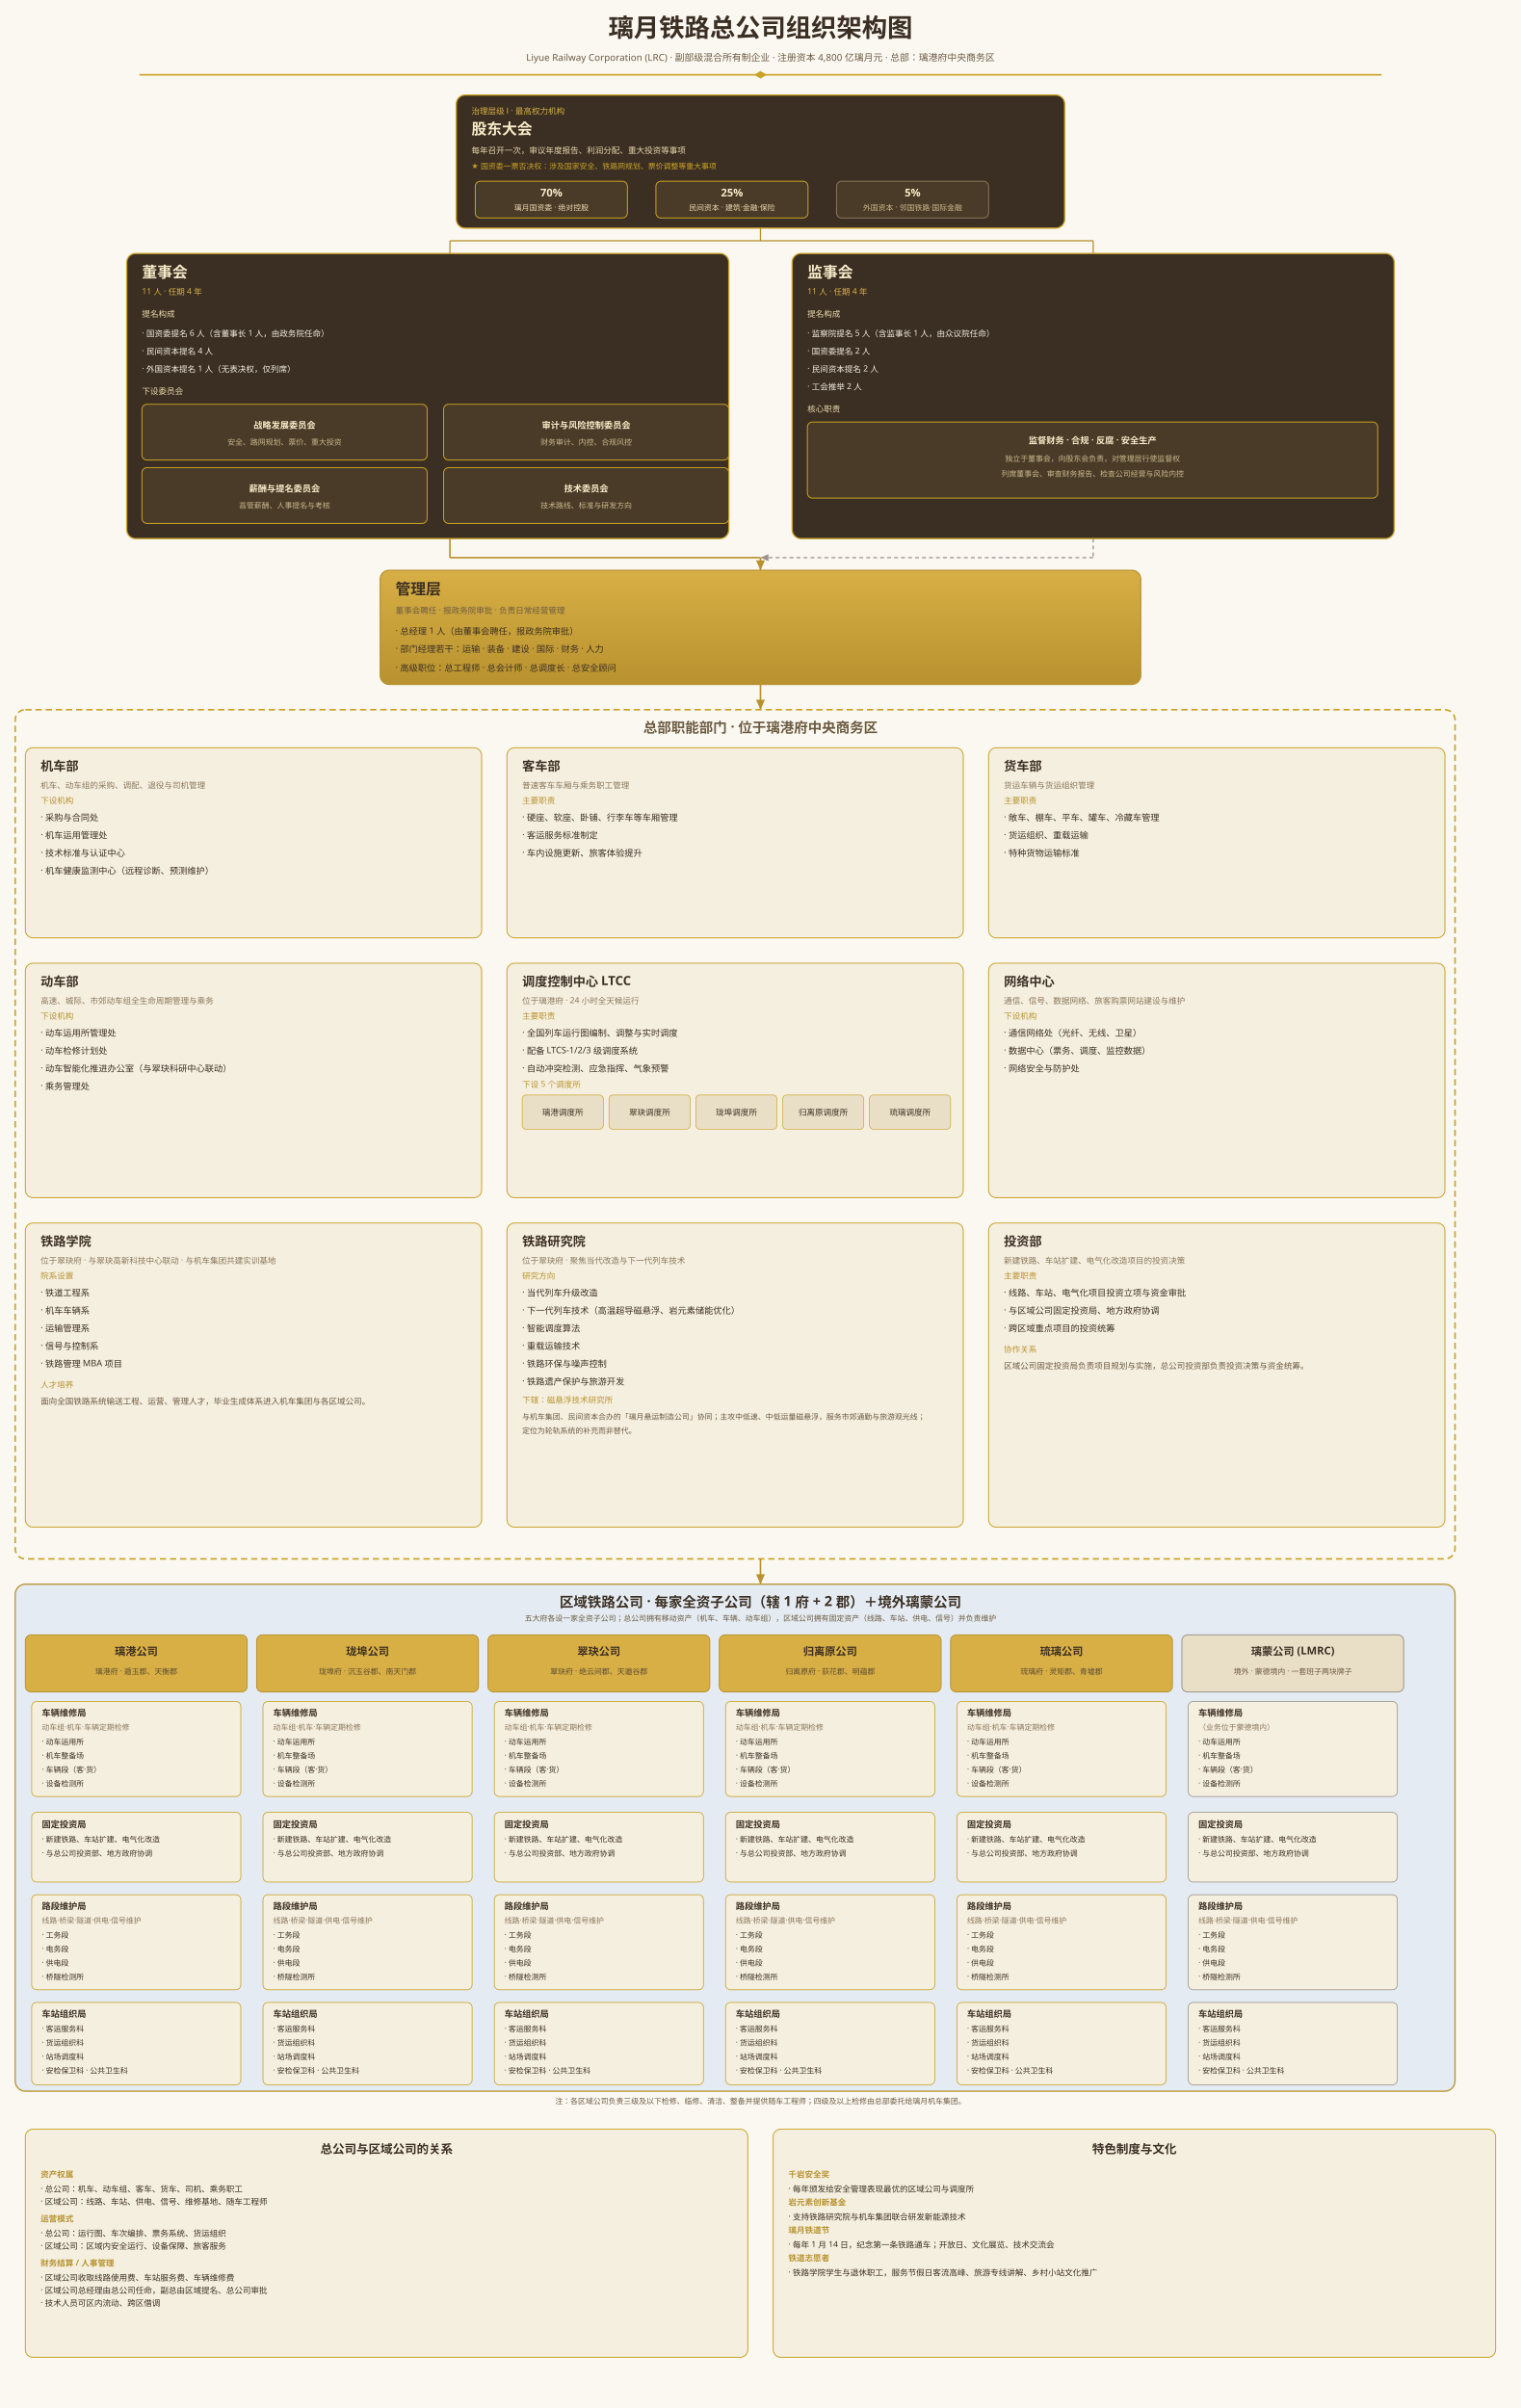
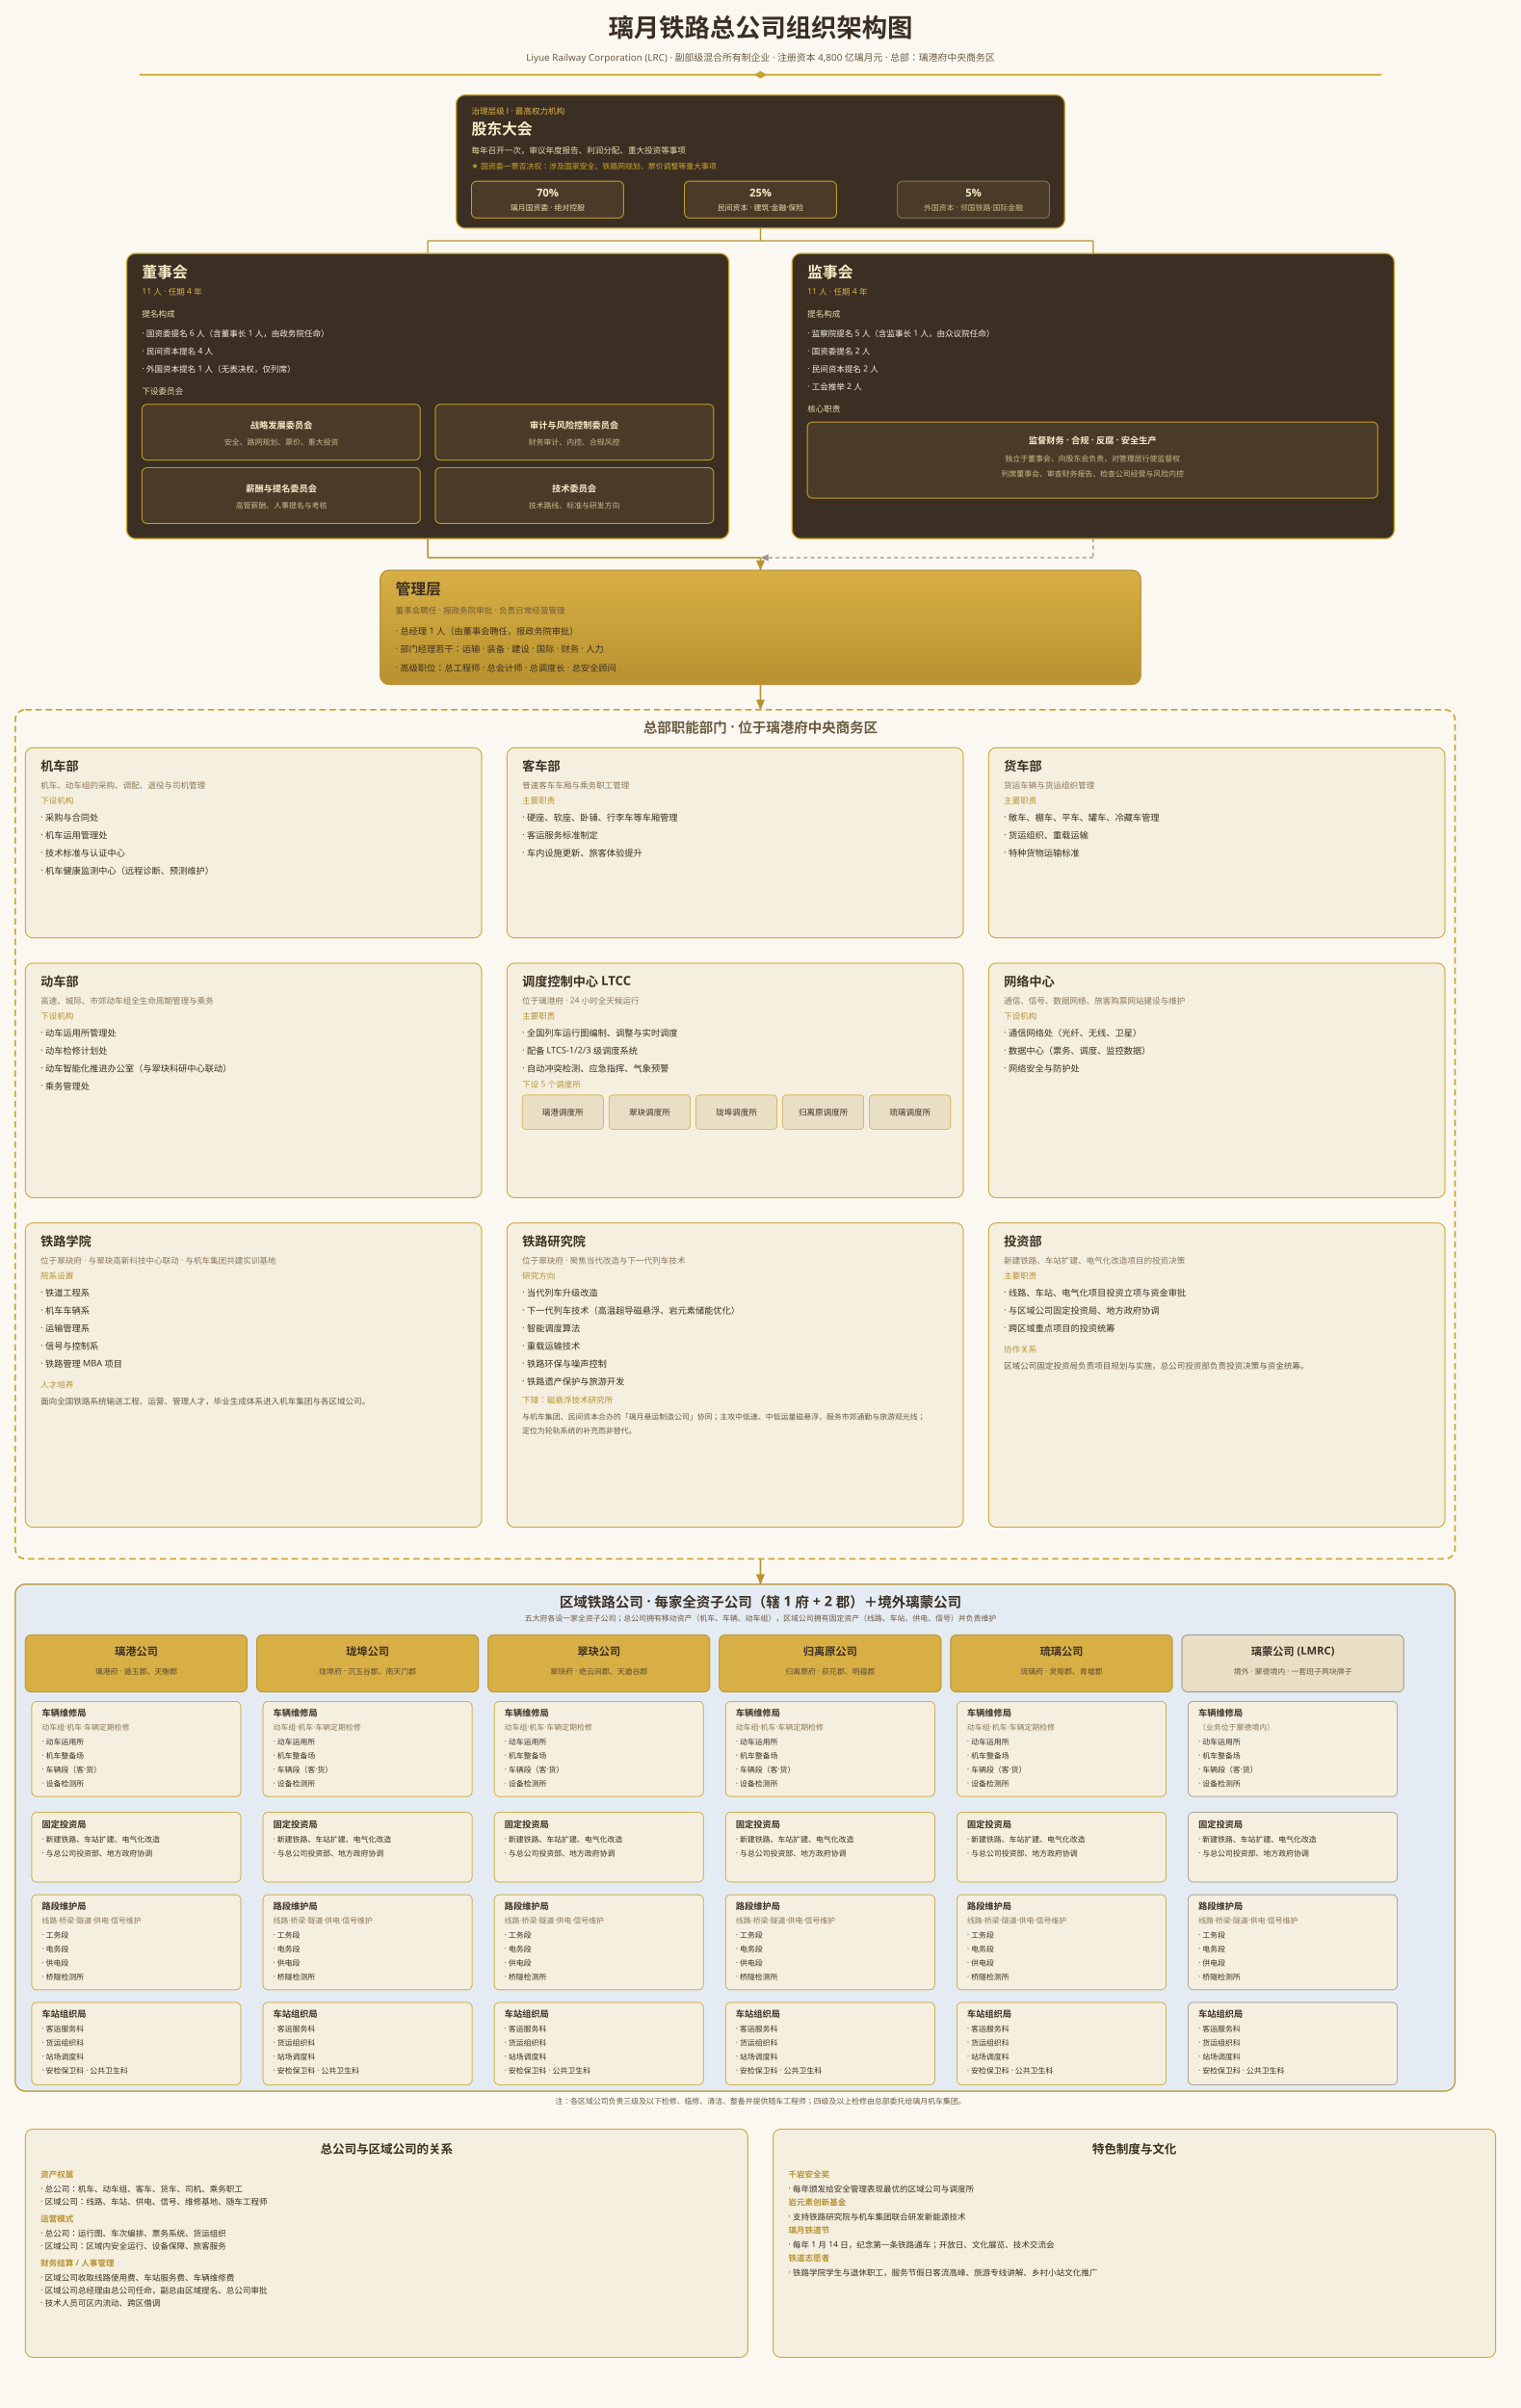
<svg xmlns="http://www.w3.org/2000/svg" viewBox="0 0 2400 3800" font-family="'Microsoft YaHei','PingFang SC','Noto Sans SC',sans-serif">
  <defs>
    <linearGradient id="goldTop" x1="0" y1="0" x2="0" y2="1">
      <stop offset="0" stop-color="#D8AF45" />
      <stop offset="1" stop-color="#B8922F" />
    </linearGradient>
    <marker id="arrow" viewBox="0 0 10 10" refX="9" refY="5" markerWidth="7" markerHeight="7" orient="auto-start-reverse">
      <path d="M 0 1 L 9 5 L 0 9 Z" fill="#B8922F" />
    </marker>
    <marker id="arrowDash" viewBox="0 0 10 10" refX="9" refY="5" markerWidth="7" markerHeight="7" orient="auto-start-reverse">
      <path d="M 0 1 L 9 5 L 0 9 Z" fill="#9C948A" />
    </marker>
  </defs>
  <rect width="2400" height="3800" fill="#FBF8F2" />
  <text x="1200" y="58" text-anchor="middle" font-size="40" font-weight="700" fill="#3B2F23">璃月铁路总公司组织架构图</text>
  <text x="1200" y="96" text-anchor="middle" font-size="15" fill="#6B5A40">Liyue Railway Corporation (LRC) · 副部级混合所有制企业 · 注册资本 4,800 亿璃月元 · 总部：璃港府中央商务区</text>
  <line x1="220" y1="118" x2="2180" y2="118" stroke="#C9A227" stroke-width="2.5" />
  <polygon points="1200,112 1210,118 1200,124 1190,118" fill="#C9A227" />
  <g>
    <rect x="720" y="150" width="960" height="210" rx="14" fill="#3B2F23" stroke="#C9A227" stroke-width="2" />
    <text x="744" y="180" font-size="13" fill="#D8AF45">治理层级 Ⅰ · 最高权力机构</text>
    <text x="744" y="212" font-size="24" font-weight="700" fill="#F7EBC8">股东大会</text>
    <text x="744" y="242" font-size="13" fill="#E8D8AC">每年召开一次，审议年度报告、利润分配、重大投资等事项</text>
    <text x="744" y="266" font-size="12" fill="#C9A227">★ 国资委一票否决权：涉及国家安全、铁路网规划、票价调整等重大事项</text>
    <g>
-       <rect x="750" y="286" width="240" height="58" rx="8" fill="#4A3A28" stroke="#C9A227" stroke-width="1.5" />
-       <text x="870" y="310" text-anchor="middle" font-size="17" font-weight="700" fill="#F7EBC8">70%</text>
-       <text x="870" y="332" text-anchor="middle" font-size="12" fill="#E8D8AC">璃月国资委 · 绝对控股</text>
-       <rect x="1035" y="286" width="240" height="58" rx="8" fill="#4A3A28" stroke="#C9A227" stroke-width="1.5" />
-       <text x="1155" y="310" text-anchor="middle" font-size="17" font-weight="700" fill="#F7EBC8">25%</text>
-       <text x="1155" y="332" text-anchor="middle" font-size="12" fill="#E8D8AC">民间资本 · 建筑·金融·保险</text>
-       <rect x="1320" y="286" width="240" height="58" rx="8" fill="#4A3A28" stroke="#8A7658" stroke-width="1.5" />
-       <text x="1440" y="310" text-anchor="middle" font-size="17" font-weight="700" fill="#F7EBC8">5%</text>
-       <text x="1440" y="332" text-anchor="middle" font-size="12" fill="#C9B98A">外国资本 · 邻国铁路·国际金融</text>
-     </g>
-   </g>
-   <path d="M 710 400 V 380 M 1725 380 V 400 M 710 380 H 1725 M 1200 360 V 380" fill="none" stroke="#B8922F" stroke-width="2" />
+       <rect x="744" y="286" width="240" height="58" rx="8" fill="#4A3A28" stroke="#C9A227" stroke-width="1.5" />
+       <text x="864" y="310" text-anchor="middle" font-size="17" font-weight="700" fill="#F7EBC8">70%</text>
+       <text x="864" y="332" text-anchor="middle" font-size="12" fill="#E8D8AC">璃月国资委 · 绝对控股</text>
+       <rect x="1080" y="286" width="240" height="58" rx="8" fill="#4A3A28" stroke="#C9A227" stroke-width="1.5" />
+       <text x="1200" y="310" text-anchor="middle" font-size="17" font-weight="700" fill="#F7EBC8">25%</text>
+       <text x="1200" y="332" text-anchor="middle" font-size="12" fill="#E8D8AC">民间资本 · 建筑·金融·保险</text>
+       <rect x="1416" y="286" width="240" height="58" rx="8" fill="#4A3A28" stroke="#8A7658" stroke-width="1.5" />
+       <text x="1536" y="310" text-anchor="middle" font-size="17" font-weight="700" fill="#F7EBC8">5%</text>
+       <text x="1536" y="332" text-anchor="middle" font-size="12" fill="#C9B98A">外国资本 · 邻国铁路·国际金融</text>
+     </g>
+   </g>
+   <path d="M 675 400 V 380 M 1725 380 V 400 M 675 380 H 1725 M 1200 360 V 380" fill="none" stroke="#B8922F" stroke-width="2" />
  <g>
    <rect x="200" y="400" width="950" height="450" rx="14" fill="#3B2F23" stroke="#C9A227" stroke-width="2" />
    <text x="224" y="438" font-size="24" font-weight="700" fill="#F7EBC8">董事会</text>
    <text x="224" y="464" font-size="13" fill="#D8AF45">11 人 · 任期 4 年</text>
    <text x="224" y="500" font-size="13" fill="#E8D8AC">提名构成</text>
    <text x="224" y="530" font-size="13" fill="#F3EDDE">· 国资委提名 6 人（含董事长 1 人，由政务院任命）</text>
    <text x="224" y="558" font-size="13" fill="#F3EDDE">· 民间资本提名 4 人</text>
    <text x="224" y="586" font-size="13" fill="#F3EDDE">· 外国资本提名 1 人（无表决权，仅列席）</text>
    <text x="224" y="622" font-size="13" fill="#E8D8AC">下设委员会</text>
-     <rect x="224" y="638" width="450" height="88" rx="8" fill="#4A3A28" stroke="#C9A227" stroke-width="1.5" />
-     <text x="449" y="676" text-anchor="middle" font-size="14" font-weight="700" fill="#F7EBC8">战略发展委员会</text>
-     <text x="449" y="702" text-anchor="middle" font-size="12" fill="#C9B98A">安全、路网规划、票价、重大投资</text>
-     <rect x="700" y="638" width="450" height="88" rx="8" fill="#4A3A28" stroke="#C9A227" stroke-width="1.5" />
-     <text x="925" y="676" text-anchor="middle" font-size="14" font-weight="700" fill="#F7EBC8">审计与风险控制委员会</text>
-     <text x="925" y="702" text-anchor="middle" font-size="12" fill="#C9B98A">财务审计、内控、合规风控</text>
-     <rect x="224" y="738" width="450" height="88" rx="8" fill="#4A3A28" stroke="#C9A227" stroke-width="1.5" />
-     <text x="449" y="776" text-anchor="middle" font-size="14" font-weight="700" fill="#F7EBC8">薪酬与提名委员会</text>
-     <text x="449" y="802" text-anchor="middle" font-size="12" fill="#C9B98A">高管薪酬、人事提名与考核</text>
-     <rect x="700" y="738" width="450" height="88" rx="8" fill="#4A3A28" stroke="#C9A227" stroke-width="1.5" />
-     <text x="925" y="776" text-anchor="middle" font-size="14" font-weight="700" fill="#F7EBC8">技术委员会</text>
-     <text x="925" y="802" text-anchor="middle" font-size="12" fill="#C9B98A">技术路线、标准与研发方向</text>
+     <rect x="224" y="638" width="439" height="88" rx="8" fill="#4A3A28" stroke="#C9A227" stroke-width="1.5" />
+     <text x="444" y="676" text-anchor="middle" font-size="14" font-weight="700" fill="#F7EBC8">战略发展委员会</text>
+     <text x="444" y="702" text-anchor="middle" font-size="12" fill="#C9B98A">安全、路网规划、票价、重大投资</text>
+     <rect x="687" y="638" width="439" height="88" rx="8" fill="#4A3A28" stroke="#C9A227" stroke-width="1.5" />
+     <text x="906" y="676" text-anchor="middle" font-size="14" font-weight="700" fill="#F7EBC8">审计与风险控制委员会</text>
+     <text x="906" y="702" text-anchor="middle" font-size="12" fill="#C9B98A">财务审计、内控、合规风控</text>
+     <rect x="224" y="738" width="439" height="88" rx="8" fill="#4A3A28" stroke="#C9A227" stroke-width="1.5" />
+     <text x="444" y="776" text-anchor="middle" font-size="14" font-weight="700" fill="#F7EBC8">薪酬与提名委员会</text>
+     <text x="444" y="802" text-anchor="middle" font-size="12" fill="#C9B98A">高管薪酬、人事提名与考核</text>
+     <rect x="687" y="738" width="439" height="88" rx="8" fill="#4A3A28" stroke="#C9A227" stroke-width="1.5" />
+     <text x="906" y="776" text-anchor="middle" font-size="14" font-weight="700" fill="#F7EBC8">技术委员会</text>
+     <text x="906" y="802" text-anchor="middle" font-size="12" fill="#C9B98A">技术路线、标准与研发方向</text>
  </g>
  <g>
    <rect x="1250" y="400" width="950" height="450" rx="14" fill="#3B2F23" stroke="#C9A227" stroke-width="2" />
    <text x="1274" y="438" font-size="24" font-weight="700" fill="#F7EBC8">监事会</text>
    <text x="1274" y="464" font-size="13" fill="#D8AF45">11 人 · 任期 4 年</text>
    <text x="1274" y="500" font-size="13" fill="#E8D8AC">提名构成</text>
    <text x="1274" y="530" font-size="13" fill="#F3EDDE">· 监察院提名 5 人（含监事长 1 人，由众议院任命）</text>
    <text x="1274" y="558" font-size="13" fill="#F3EDDE">· 国资委提名 2 人</text>
    <text x="1274" y="586" font-size="13" fill="#F3EDDE">· 民间资本提名 2 人</text>
    <text x="1274" y="614" font-size="13" fill="#F3EDDE">· 工会推举 2 人</text>
    <text x="1274" y="650" font-size="13" fill="#E8D8AC">核心职责</text>
    <rect x="1274" y="666" width="900" height="120" rx="8" fill="#4A3A28" stroke="#C9A227" stroke-width="1.5" />
    <text x="1724" y="700" text-anchor="middle" font-size="14" font-weight="700" fill="#F7EBC8">监督财务 · 合规 · 反腐 · 安全生产</text>
    <text x="1724" y="728" text-anchor="middle" font-size="12" fill="#C9B98A">独立于董事会，向股东会负责，对管理层行使监督权</text>
    <text x="1724" y="752" text-anchor="middle" font-size="12" fill="#C9B98A">列席董事会、审查财务报告、检查公司经营与风险内控</text>
  </g>
-   <path d="M 710 850 V 880 M 710 880 H 1200 M 1200 880 V 900" fill="none" stroke="#B8922F" stroke-width="2.5" marker-end="url(#arrow)" />
+   <path d="M 675 850 V 880 M 675 880 H 1200 M 1200 880 V 900" fill="none" stroke="#B8922F" stroke-width="2.5" marker-end="url(#arrow)" />
  <path d="M 1725 850 V 880 M 1725 880 H 1200" fill="none" stroke="#9C948A" stroke-width="2" stroke-dasharray="6 5" marker-end="url(#arrowDash)" />
  <g>
    <rect x="600" y="900" width="1200" height="180" rx="14" fill="url(#goldTop)" stroke="#B8922F" stroke-width="2" />
    <text x="624" y="938" font-size="24" font-weight="700" fill="#3B2F23">管理层</text>
    <text x="624" y="968" font-size="13" fill="#6B5A40">董事会聘任 · 报政务院审批 · 负责日常经营管理</text>
    <text x="624" y="1000" font-size="14" fill="#3B2F23">· 总经理 1 人（由董事会聘任，报政务院审批）</text>
    <text x="624" y="1028" font-size="14" fill="#3B2F23">· 部门经理若干：运输 · 装备 · 建设 · 国际 · 财务 · 人力</text>
    <text x="624" y="1058" font-size="14" fill="#3B2F23">· 高级职位：总工程师 · 总会计师 · 总调度长 · 总安全顾问</text>
  </g>
  <path d="M 1200 1080 V 1120" fill="none" stroke="#B8922F" stroke-width="2.5" marker-end="url(#arrow)" />
  <g>
    <rect x="24" y="1120" width="2272" height="1340" rx="16" fill="none" stroke="#C9A227" stroke-width="2.5" stroke-dasharray="10 6" />
    <text x="1200" y="1156" text-anchor="middle" font-size="22" font-weight="700" fill="#6B5A40">总部职能部门 · 位于璃港府中央商务区</text>
    <g>
      <rect x="40" y="1180" width="720" height="300" rx="12" fill="#F5EFE0" stroke="#C9A227" stroke-width="1.5" />
      <text x="64" y="1216" font-size="20" font-weight="700" fill="#3B2F23">机车部</text>
      <text x="64" y="1244" font-size="13" fill="#8A7658">机车、动车组的采购、调配、退役与司机管理</text>
      <text x="64" y="1268" font-size="13" fill="#B8922F">下设机构</text>
      <text x="64" y="1294" font-size="14" fill="#3B2F23">· 采购与合同处</text>
      <text x="64" y="1322" font-size="14" fill="#3B2F23">· 机车运用管理处</text>
      <text x="64" y="1350" font-size="14" fill="#3B2F23">· 技术标准与认证中心</text>
      <text x="64" y="1378" font-size="14" fill="#3B2F23">· 机车健康监测中心（远程诊断、预测维护）</text>
    </g>
    <g>
      <rect x="800" y="1180" width="720" height="300" rx="12" fill="#F5EFE0" stroke="#C9A227" stroke-width="1.5" />
      <text x="824" y="1216" font-size="20" font-weight="700" fill="#3B2F23">客车部</text>
      <text x="824" y="1244" font-size="13" fill="#8A7658">普速客车车厢与乘务职工管理</text>
      <text x="824" y="1268" font-size="13" fill="#B8922F">主要职责</text>
      <text x="824" y="1294" font-size="14" fill="#3B2F23">· 硬座、软座、卧铺、行李车等车厢管理</text>
      <text x="824" y="1322" font-size="14" fill="#3B2F23">· 客运服务标准制定</text>
      <text x="824" y="1350" font-size="14" fill="#3B2F23">· 车内设施更新、旅客体验提升</text>
    </g>
    <g>
      <rect x="1560" y="1180" width="720" height="300" rx="12" fill="#F5EFE0" stroke="#C9A227" stroke-width="1.5" />
      <text x="1584" y="1216" font-size="20" font-weight="700" fill="#3B2F23">货车部</text>
      <text x="1584" y="1244" font-size="13" fill="#8A7658">货运车辆与货运组织管理</text>
      <text x="1584" y="1268" font-size="13" fill="#B8922F">主要职责</text>
      <text x="1584" y="1294" font-size="14" fill="#3B2F23">· 敞车、棚车、平车、罐车、冷藏车管理</text>
      <text x="1584" y="1322" font-size="14" fill="#3B2F23">· 货运组织、重载运输</text>
      <text x="1584" y="1350" font-size="14" fill="#3B2F23">· 特种货物运输标准</text>
    </g>
    <g>
      <rect x="40" y="1520" width="720" height="370" rx="12" fill="#F5EFE0" stroke="#C9A227" stroke-width="1.5" />
      <text x="64" y="1556" font-size="20" font-weight="700" fill="#3B2F23">动车部</text>
      <text x="64" y="1584" font-size="13" fill="#8A7658">高速、城际、市郊动车组全生命周期管理与乘务</text>
      <text x="64" y="1608" font-size="13" fill="#B8922F">下设机构</text>
      <text x="64" y="1634" font-size="14" fill="#3B2F23">· 动车运用所管理处</text>
      <text x="64" y="1662" font-size="14" fill="#3B2F23">· 动车检修计划处</text>
      <text x="64" y="1690" font-size="14" fill="#3B2F23">· 动车智能化推进办公室（与翠玦科研中心联动）</text>
      <text x="64" y="1718" font-size="14" fill="#3B2F23">· 乘务管理处</text>
    </g>
    <g>
      <rect x="800" y="1520" width="720" height="370" rx="12" fill="#F5EFE0" stroke="#C9A227" stroke-width="1.5" />
      <text x="824" y="1556" font-size="20" font-weight="700" fill="#3B2F23">调度控制中心 LTCC</text>
      <text x="824" y="1584" font-size="13" fill="#8A7658">位于璃港府 · 24 小时全天候运行</text>
      <text x="824" y="1608" font-size="13" fill="#B8922F">主要职责</text>
      <text x="824" y="1634" font-size="14" fill="#3B2F23">· 全国列车运行图编制、调整与实时调度</text>
      <text x="824" y="1662" font-size="14" fill="#3B2F23">· 配备 LTCS-1/2/3 级调度系统</text>
      <text x="824" y="1690" font-size="14" fill="#3B2F23">· 自动冲突检测、应急指挥、气象预警</text>
      <text x="824" y="1716" font-size="13" fill="#B8922F">下设 5 个调度所</text>
      <g>
        <rect x="824" y="1728" width="128" height="54" rx="6" fill="#E9DFC6" stroke="#C9A227" stroke-width="1" />
        <text x="888" y="1760" text-anchor="middle" font-size="13" fill="#3B2F23">璃港调度所</text>
        <rect x="961" y="1728" width="128" height="54" rx="6" fill="#E9DFC6" stroke="#C9A227" stroke-width="1" />
        <text x="1025" y="1760" text-anchor="middle" font-size="13" fill="#3B2F23">翠玦调度所</text>
        <rect x="1098" y="1728" width="128" height="54" rx="6" fill="#E9DFC6" stroke="#C9A227" stroke-width="1" />
        <text x="1162" y="1760" text-anchor="middle" font-size="13" fill="#3B2F23">珑埠调度所</text>
        <rect x="1235" y="1728" width="128" height="54" rx="6" fill="#E9DFC6" stroke="#C9A227" stroke-width="1" />
        <text x="1299" y="1760" text-anchor="middle" font-size="13" fill="#3B2F23">归离原调度所</text>
        <rect x="1372" y="1728" width="128" height="54" rx="6" fill="#E9DFC6" stroke="#C9A227" stroke-width="1" />
        <text x="1436" y="1760" text-anchor="middle" font-size="13" fill="#3B2F23">琉璃调度所</text>
      </g>
    </g>
    <g>
      <rect x="1560" y="1520" width="720" height="370" rx="12" fill="#F5EFE0" stroke="#C9A227" stroke-width="1.5" />
      <text x="1584" y="1556" font-size="20" font-weight="700" fill="#3B2F23">网络中心</text>
      <text x="1584" y="1584" font-size="13" fill="#8A7658">通信、信号、数据网络、旅客购票网站建设与维护</text>
      <text x="1584" y="1608" font-size="13" fill="#B8922F">下设机构</text>
      <text x="1584" y="1634" font-size="14" fill="#3B2F23">· 通信网络处（光纤、无线、卫星）</text>
      <text x="1584" y="1662" font-size="14" fill="#3B2F23">· 数据中心（票务、调度、监控数据）</text>
      <text x="1584" y="1690" font-size="14" fill="#3B2F23">· 网络安全与防护处</text>
    </g>
    <g>
      <rect x="40" y="1930" width="720" height="480" rx="12" fill="#F5EFE0" stroke="#C9A227" stroke-width="1.5" />
      <text x="64" y="1966" font-size="20" font-weight="700" fill="#3B2F23">铁路学院</text>
      <text x="64" y="1994" font-size="13" fill="#8A7658">位于翠玦府 · 与翠玦高新科技中心联动 · 与机车集团共建实训基地</text>
      <text x="64" y="2018" font-size="13" fill="#B8922F">院系设置</text>
      <text x="64" y="2044" font-size="14" fill="#3B2F23">· 铁道工程系</text>
      <text x="64" y="2072" font-size="14" fill="#3B2F23">· 机车车辆系</text>
      <text x="64" y="2100" font-size="14" fill="#3B2F23">· 运输管理系</text>
      <text x="64" y="2128" font-size="14" fill="#3B2F23">· 信号与控制系</text>
      <text x="64" y="2156" font-size="14" fill="#3B2F23">· 铁路管理 MBA 项目</text>
      <text x="64" y="2190" font-size="13" fill="#B8922F">人才培养</text>
      <text x="64" y="2216" font-size="13" fill="#6B5A40">面向全国铁路系统输送工程、运营、管理人才，毕业生成体系进入机车集团与各区域公司。</text>
    </g>
    <g>
      <rect x="800" y="1930" width="720" height="480" rx="12" fill="#F5EFE0" stroke="#C9A227" stroke-width="1.5" />
      <text x="824" y="1966" font-size="20" font-weight="700" fill="#3B2F23">铁路研究院</text>
      <text x="824" y="1994" font-size="13" fill="#8A7658">位于翠玦府 · 聚焦当代改造与下一代列车技术</text>
      <text x="824" y="2018" font-size="13" fill="#B8922F">研究方向</text>
      <text x="824" y="2044" font-size="14" fill="#3B2F23">· 当代列车升级改造</text>
      <text x="824" y="2072" font-size="14" fill="#3B2F23">· 下一代列车技术（高温超导磁悬浮、岩元素储能优化）</text>
      <text x="824" y="2100" font-size="14" fill="#3B2F23">· 智能调度算法</text>
      <text x="824" y="2128" font-size="14" fill="#3B2F23">· 重载运输技术</text>
      <text x="824" y="2156" font-size="14" fill="#3B2F23">· 铁路环保与噪声控制</text>
      <text x="824" y="2184" font-size="14" fill="#3B2F23">· 铁路遗产保护与旅游开发</text>
      <text x="824" y="2214" font-size="13" fill="#B8922F">下辖：磁悬浮技术研究所</text>
      <text x="824" y="2240" font-size="12" fill="#6B5A40">与机车集团、民间资本合办的「璃月悬运制造公司」协同；主攻中低速、中低运量磁悬浮，服务市郊通勤与旅游观光线；</text>
      <text x="824" y="2262" font-size="12" fill="#6B5A40">定位为轮轨系统的补充而非替代。</text>
    </g>
    <g>
      <rect x="1560" y="1930" width="720" height="480" rx="12" fill="#F5EFE0" stroke="#C9A227" stroke-width="1.5" />
      <text x="1584" y="1966" font-size="20" font-weight="700" fill="#3B2F23">投资部</text>
      <text x="1584" y="1994" font-size="13" fill="#8A7658">新建铁路、车站扩建、电气化改造项目的投资决策</text>
      <text x="1584" y="2018" font-size="13" fill="#B8922F">主要职责</text>
      <text x="1584" y="2044" font-size="14" fill="#3B2F23">· 线路、车站、电气化项目投资立项与资金审批</text>
      <text x="1584" y="2072" font-size="14" fill="#3B2F23">· 与区域公司固定投资局、地方政府协调</text>
      <text x="1584" y="2100" font-size="14" fill="#3B2F23">· 跨区域重点项目的投资统筹</text>
      <text x="1584" y="2134" font-size="13" fill="#B8922F">协作关系</text>
      <text x="1584" y="2160" font-size="13" fill="#6B5A40">区域公司固定投资局负责项目规划与实施，总公司投资部负责投资决策与资金统筹。</text>
    </g>
  </g>
  <path d="M 1200 2460 V 2500" fill="none" stroke="#B8922F" stroke-width="2.5" marker-end="url(#arrow)" />
  <g>
    <rect x="24" y="2500" width="2272" height="800" rx="16" fill="#E4EBF2" stroke="#B8922F" stroke-width="2" />
    <text x="1200" y="2536" text-anchor="middle" font-size="22" font-weight="700" fill="#3B2F23">区域铁路公司 · 每家全资子公司（辖 1 府 + 2 郡）＋境外璃蒙公司</text>
    <text x="1200" y="2558" text-anchor="middle" font-size="12" fill="#6B5A40">五大府各设一家全资子公司；总公司拥有移动资产（机车、车辆、动车组），区域公司拥有固定资产（线路、车站、供电、信号）并负责维护</text>
    <g font-size="15" font-weight="700" fill="#3B2F23">
      <rect x="40" y="2580" width="350" height="90" rx="9" fill="#D8AF45" stroke="#B8922F" stroke-width="1.5" />
      <text x="215" y="2612" text-anchor="middle" font-size="17">璃港公司</text>
      <text x="215" y="2642" text-anchor="middle" font-size="12" font-weight="400" fill="#5A4A30">璃港府 · 遁玉郡、天衡郡</text>
      <rect x="405" y="2580" width="350" height="90" rx="9" fill="#D8AF45" stroke="#B8922F" stroke-width="1.5" />
      <text x="580" y="2612" text-anchor="middle" font-size="17">珑埠公司</text>
      <text x="580" y="2642" text-anchor="middle" font-size="12" font-weight="400" fill="#5A4A30">珑埠府 · 沉玉谷郡、南天门郡</text>
      <rect x="770" y="2580" width="350" height="90" rx="9" fill="#D8AF45" stroke="#B8922F" stroke-width="1.5" />
      <text x="945" y="2612" text-anchor="middle" font-size="17">翠玦公司</text>
      <text x="945" y="2642" text-anchor="middle" font-size="12" font-weight="400" fill="#5A4A30">翠玦府 · 绝云间郡、天遒谷郡</text>
      <rect x="1135" y="2580" width="350" height="90" rx="9" fill="#D8AF45" stroke="#B8922F" stroke-width="1.5" />
      <text x="1310" y="2612" text-anchor="middle" font-size="17">归离原公司</text>
      <text x="1310" y="2642" text-anchor="middle" font-size="12" font-weight="400" fill="#5A4A30">归离原府 · 荻花郡、明蕴郡</text>
      <rect x="1500" y="2580" width="350" height="90" rx="9" fill="#D8AF45" stroke="#B8922F" stroke-width="1.5" />
      <text x="1675" y="2612" text-anchor="middle" font-size="17">琉璃公司</text>
      <text x="1675" y="2642" text-anchor="middle" font-size="12" font-weight="400" fill="#5A4A30">琉璃府 · 灵矩郡、青墟郡</text>
      <rect x="1865" y="2580" width="350" height="90" rx="9" fill="#E9DFC6" stroke="#9C948A" stroke-width="1.5" />
      <text x="2040" y="2612" text-anchor="middle" font-size="17" fill="#3B2F23">璃蒙公司 (LMRC)</text>
      <text x="2040" y="2642" text-anchor="middle" font-size="12" font-weight="400" fill="#6B5A40">境外 · 蒙德境内 · 一套班子两块牌子</text>
    </g>
    <g font-size="14" fill="#3B2F23">
      <g>
        <rect x="50" y="2685" width="330" height="150" rx="8" fill="#F5EFE0" stroke="#C9A227" stroke-width="1.2" />
        <text x="66" y="2708" font-size="14" font-weight="700">车辆维修局</text>
        <text x="66" y="2730" font-size="12" fill="#8A7658">动车组·机车·车辆定期检修</text>
        <text x="66" y="2752" font-size="12">· 动车运用所</text>
        <text x="66" y="2774" font-size="12">· 机车整备场</text>
        <text x="66" y="2796" font-size="12">· 车辆段（客·货）</text>
        <text x="66" y="2818" font-size="12">· 设备检测所</text>
        <rect x="415" y="2685" width="330" height="150" rx="8" fill="#F5EFE0" stroke="#C9A227" stroke-width="1.2" />
        <text x="431" y="2708" font-size="14" font-weight="700">车辆维修局</text>
        <text x="431" y="2730" font-size="12" fill="#8A7658">动车组·机车·车辆定期检修</text>
        <text x="431" y="2752" font-size="12">· 动车运用所</text>
        <text x="431" y="2774" font-size="12">· 机车整备场</text>
        <text x="431" y="2796" font-size="12">· 车辆段（客·货）</text>
        <text x="431" y="2818" font-size="12">· 设备检测所</text>
        <rect x="780" y="2685" width="330" height="150" rx="8" fill="#F5EFE0" stroke="#C9A227" stroke-width="1.2" />
        <text x="796" y="2708" font-size="14" font-weight="700">车辆维修局</text>
        <text x="796" y="2730" font-size="12" fill="#8A7658">动车组·机车·车辆定期检修</text>
        <text x="796" y="2752" font-size="12">· 动车运用所</text>
        <text x="796" y="2774" font-size="12">· 机车整备场</text>
        <text x="796" y="2796" font-size="12">· 车辆段（客·货）</text>
        <text x="796" y="2818" font-size="12">· 设备检测所</text>
        <rect x="1145" y="2685" width="330" height="150" rx="8" fill="#F5EFE0" stroke="#C9A227" stroke-width="1.2" />
        <text x="1161" y="2708" font-size="14" font-weight="700">车辆维修局</text>
        <text x="1161" y="2730" font-size="12" fill="#8A7658">动车组·机车·车辆定期检修</text>
        <text x="1161" y="2752" font-size="12">· 动车运用所</text>
        <text x="1161" y="2774" font-size="12">· 机车整备场</text>
        <text x="1161" y="2796" font-size="12">· 车辆段（客·货）</text>
        <text x="1161" y="2818" font-size="12">· 设备检测所</text>
        <rect x="1510" y="2685" width="330" height="150" rx="8" fill="#F5EFE0" stroke="#C9A227" stroke-width="1.2" />
        <text x="1526" y="2708" font-size="14" font-weight="700">车辆维修局</text>
        <text x="1526" y="2730" font-size="12" fill="#8A7658">动车组·机车·车辆定期检修</text>
        <text x="1526" y="2752" font-size="12">· 动车运用所</text>
        <text x="1526" y="2774" font-size="12">· 机车整备场</text>
        <text x="1526" y="2796" font-size="12">· 车辆段（客·货）</text>
        <text x="1526" y="2818" font-size="12">· 设备检测所</text>
        <rect x="1875" y="2685" width="330" height="150" rx="8" fill="#F5EFE0" stroke="#9C948A" stroke-width="1.2" />
        <text x="1891" y="2708" font-size="14" font-weight="700">车辆维修局</text>
        <text x="1891" y="2730" font-size="12" fill="#8A7658">（业务位于蒙德境内）</text>
        <text x="1891" y="2752" font-size="12">· 动车运用所</text>
        <text x="1891" y="2774" font-size="12">· 机车整备场</text>
        <text x="1891" y="2796" font-size="12">· 车辆段（客·货）</text>
        <text x="1891" y="2818" font-size="12">· 设备检测所</text>
      </g>
      <g>
        <rect x="50" y="2860" width="330" height="110" rx="8" fill="#F5EFE0" stroke="#C9A227" stroke-width="1.2" />
        <text x="66" y="2884" font-size="14" font-weight="700">固定投资局</text>
        <text x="66" y="2906" font-size="12">· 新建铁路、车站扩建、电气化改造</text>
        <text x="66" y="2928" font-size="12">· 与总公司投资部、地方政府协调</text>
        <rect x="415" y="2860" width="330" height="110" rx="8" fill="#F5EFE0" stroke="#C9A227" stroke-width="1.2" />
        <text x="431" y="2884" font-size="14" font-weight="700">固定投资局</text>
        <text x="431" y="2906" font-size="12">· 新建铁路、车站扩建、电气化改造</text>
        <text x="431" y="2928" font-size="12">· 与总公司投资部、地方政府协调</text>
        <rect x="780" y="2860" width="330" height="110" rx="8" fill="#F5EFE0" stroke="#C9A227" stroke-width="1.2" />
        <text x="796" y="2884" font-size="14" font-weight="700">固定投资局</text>
        <text x="796" y="2906" font-size="12">· 新建铁路、车站扩建、电气化改造</text>
        <text x="796" y="2928" font-size="12">· 与总公司投资部、地方政府协调</text>
        <rect x="1145" y="2860" width="330" height="110" rx="8" fill="#F5EFE0" stroke="#C9A227" stroke-width="1.2" />
        <text x="1161" y="2884" font-size="14" font-weight="700">固定投资局</text>
        <text x="1161" y="2906" font-size="12">· 新建铁路、车站扩建、电气化改造</text>
        <text x="1161" y="2928" font-size="12">· 与总公司投资部、地方政府协调</text>
        <rect x="1510" y="2860" width="330" height="110" rx="8" fill="#F5EFE0" stroke="#C9A227" stroke-width="1.2" />
        <text x="1526" y="2884" font-size="14" font-weight="700">固定投资局</text>
        <text x="1526" y="2906" font-size="12">· 新建铁路、车站扩建、电气化改造</text>
        <text x="1526" y="2928" font-size="12">· 与总公司投资部、地方政府协调</text>
        <rect x="1875" y="2860" width="330" height="110" rx="8" fill="#F5EFE0" stroke="#9C948A" stroke-width="1.2" />
        <text x="1891" y="2884" font-size="14" font-weight="700">固定投资局</text>
        <text x="1891" y="2906" font-size="12">· 新建铁路、车站扩建、电气化改造</text>
        <text x="1891" y="2928" font-size="12">· 与总公司投资部、地方政府协调</text>
      </g>
      <g>
        <rect x="50" y="2990" width="330" height="150" rx="8" fill="#F5EFE0" stroke="#C9A227" stroke-width="1.2" />
        <text x="66" y="3013" font-size="14" font-weight="700">路段维护局</text>
        <text x="66" y="3035" font-size="12" fill="#8A7658">线路·桥梁·隧道·供电·信号维护</text>
        <text x="66" y="3057" font-size="12">· 工务段</text>
        <text x="66" y="3079" font-size="12">· 电务段</text>
        <text x="66" y="3101" font-size="12">· 供电段</text>
        <text x="66" y="3123" font-size="12">· 桥隧检测所</text>
        <rect x="415" y="2990" width="330" height="150" rx="8" fill="#F5EFE0" stroke="#C9A227" stroke-width="1.2" />
        <text x="431" y="3013" font-size="14" font-weight="700">路段维护局</text>
        <text x="431" y="3035" font-size="12" fill="#8A7658">线路·桥梁·隧道·供电·信号维护</text>
        <text x="431" y="3057" font-size="12">· 工务段</text>
        <text x="431" y="3079" font-size="12">· 电务段</text>
        <text x="431" y="3101" font-size="12">· 供电段</text>
        <text x="431" y="3123" font-size="12">· 桥隧检测所</text>
        <rect x="780" y="2990" width="330" height="150" rx="8" fill="#F5EFE0" stroke="#C9A227" stroke-width="1.2" />
        <text x="796" y="3013" font-size="14" font-weight="700">路段维护局</text>
        <text x="796" y="3035" font-size="12" fill="#8A7658">线路·桥梁·隧道·供电·信号维护</text>
        <text x="796" y="3057" font-size="12">· 工务段</text>
        <text x="796" y="3079" font-size="12">· 电务段</text>
        <text x="796" y="3101" font-size="12">· 供电段</text>
        <text x="796" y="3123" font-size="12">· 桥隧检测所</text>
        <rect x="1145" y="2990" width="330" height="150" rx="8" fill="#F5EFE0" stroke="#C9A227" stroke-width="1.2" />
        <text x="1161" y="3013" font-size="14" font-weight="700">路段维护局</text>
        <text x="1161" y="3035" font-size="12" fill="#8A7658">线路·桥梁·隧道·供电·信号维护</text>
        <text x="1161" y="3057" font-size="12">· 工务段</text>
        <text x="1161" y="3079" font-size="12">· 电务段</text>
        <text x="1161" y="3101" font-size="12">· 供电段</text>
        <text x="1161" y="3123" font-size="12">· 桥隧检测所</text>
        <rect x="1510" y="2990" width="330" height="150" rx="8" fill="#F5EFE0" stroke="#C9A227" stroke-width="1.2" />
        <text x="1526" y="3013" font-size="14" font-weight="700">路段维护局</text>
        <text x="1526" y="3035" font-size="12" fill="#8A7658">线路·桥梁·隧道·供电·信号维护</text>
        <text x="1526" y="3057" font-size="12">· 工务段</text>
        <text x="1526" y="3079" font-size="12">· 电务段</text>
        <text x="1526" y="3101" font-size="12">· 供电段</text>
        <text x="1526" y="3123" font-size="12">· 桥隧检测所</text>
        <rect x="1875" y="2990" width="330" height="150" rx="8" fill="#F5EFE0" stroke="#9C948A" stroke-width="1.2" />
        <text x="1891" y="3013" font-size="14" font-weight="700">路段维护局</text>
        <text x="1891" y="3035" font-size="12" fill="#8A7658">线路·桥梁·隧道·供电·信号维护</text>
        <text x="1891" y="3057" font-size="12">· 工务段</text>
        <text x="1891" y="3079" font-size="12">· 电务段</text>
        <text x="1891" y="3101" font-size="12">· 供电段</text>
        <text x="1891" y="3123" font-size="12">· 桥隧检测所</text>
      </g>
      <g>
        <rect x="50" y="3160" width="330" height="130" rx="8" fill="#F5EFE0" stroke="#C9A227" stroke-width="1.2" />
        <text x="66" y="3183" font-size="14" font-weight="700">车站组织局</text>
        <text x="66" y="3205" font-size="12">· 客运服务科</text>
        <text x="66" y="3227" font-size="12">· 货运组织科</text>
        <text x="66" y="3249" font-size="12">· 站场调度科</text>
        <text x="66" y="3271" font-size="12">· 安检保卫科 · 公共卫生科</text>
        <rect x="415" y="3160" width="330" height="130" rx="8" fill="#F5EFE0" stroke="#C9A227" stroke-width="1.2" />
        <text x="431" y="3183" font-size="14" font-weight="700">车站组织局</text>
        <text x="431" y="3205" font-size="12">· 客运服务科</text>
        <text x="431" y="3227" font-size="12">· 货运组织科</text>
        <text x="431" y="3249" font-size="12">· 站场调度科</text>
        <text x="431" y="3271" font-size="12">· 安检保卫科 · 公共卫生科</text>
        <rect x="780" y="3160" width="330" height="130" rx="8" fill="#F5EFE0" stroke="#C9A227" stroke-width="1.2" />
        <text x="796" y="3183" font-size="14" font-weight="700">车站组织局</text>
        <text x="796" y="3205" font-size="12">· 客运服务科</text>
        <text x="796" y="3227" font-size="12">· 货运组织科</text>
        <text x="796" y="3249" font-size="12">· 站场调度科</text>
        <text x="796" y="3271" font-size="12">· 安检保卫科 · 公共卫生科</text>
        <rect x="1145" y="3160" width="330" height="130" rx="8" fill="#F5EFE0" stroke="#C9A227" stroke-width="1.2" />
        <text x="1161" y="3183" font-size="14" font-weight="700">车站组织局</text>
        <text x="1161" y="3205" font-size="12">· 客运服务科</text>
        <text x="1161" y="3227" font-size="12">· 货运组织科</text>
        <text x="1161" y="3249" font-size="12">· 站场调度科</text>
        <text x="1161" y="3271" font-size="12">· 安检保卫科 · 公共卫生科</text>
        <rect x="1510" y="3160" width="330" height="130" rx="8" fill="#F5EFE0" stroke="#C9A227" stroke-width="1.2" />
        <text x="1526" y="3183" font-size="14" font-weight="700">车站组织局</text>
        <text x="1526" y="3205" font-size="12">· 客运服务科</text>
        <text x="1526" y="3227" font-size="12">· 货运组织科</text>
        <text x="1526" y="3249" font-size="12">· 站场调度科</text>
        <text x="1526" y="3271" font-size="12">· 安检保卫科 · 公共卫生科</text>
        <rect x="1875" y="3160" width="330" height="130" rx="8" fill="#F5EFE0" stroke="#9C948A" stroke-width="1.2" />
        <text x="1891" y="3183" font-size="14" font-weight="700">车站组织局</text>
        <text x="1891" y="3205" font-size="12">· 客运服务科</text>
        <text x="1891" y="3227" font-size="12">· 货运组织科</text>
        <text x="1891" y="3249" font-size="12">· 站场调度科</text>
        <text x="1891" y="3271" font-size="12">· 安检保卫科 · 公共卫生科</text>
      </g>
    </g>
    <text x="1200" y="3320" text-anchor="middle" font-size="12" fill="#6B5A40">注：各区域公司负责三级及以下检修、临修、清洁、整备并提供随车工程师；四级及以上检修由总部委托给璃月机车集团。</text>
  </g>
  <g>
    <rect x="40" y="3360" width="1140" height="360" rx="12" fill="#F5EFE0" stroke="#C9A227" stroke-width="1.5" />
    <text x="610" y="3398" text-anchor="middle" font-size="19" font-weight="700" fill="#3B2F23">总公司与区域公司的关系</text>
    <text x="64" y="3436" font-size="13" font-weight="700" fill="#B8922F">资产权属</text>
    <text x="64" y="3458" font-size="13" fill="#3B2F23">· 总公司：机车、动车组、客车、货车、司机、乘务职工</text>
    <text x="64" y="3478" font-size="13" fill="#3B2F23">· 区域公司：线路、车站、供电、信号、维修基地、随车工程师</text>
    <text x="64" y="3506" font-size="13" font-weight="700" fill="#B8922F">运营模式</text>
    <text x="64" y="3528" font-size="13" fill="#3B2F23">· 总公司：运行图、车次编排、票务系统、货运组织</text>
    <text x="64" y="3548" font-size="13" fill="#3B2F23">· 区域公司：区域内安全运行、设备保障、旅客服务</text>
    <text x="64" y="3576" font-size="13" font-weight="700" fill="#B8922F">财务结算 / 人事管理</text>
    <text x="64" y="3598" font-size="13" fill="#3B2F23">· 区域公司收取线路使用费、车站服务费、车辆维修费</text>
    <text x="64" y="3618" font-size="13" fill="#3B2F23">· 区域公司总经理由总公司任命，副总由区域提名、总公司审批</text>
    <text x="64" y="3638" font-size="13" fill="#3B2F23">· 技术人员可区内流动、跨区借调</text>
  </g>
  <g>
    <rect x="1220" y="3360" width="1140" height="360" rx="12" fill="#F5EFE0" stroke="#C9A227" stroke-width="1.5" />
    <text x="1790" y="3398" text-anchor="middle" font-size="19" font-weight="700" fill="#3B2F23">特色制度与文化</text>
    <text x="1244" y="3436" font-size="13" font-weight="700" fill="#B8922F">千岩安全奖</text>
    <text x="1244" y="3458" font-size="13" fill="#3B2F23">· 每年颁发给安全管理表现最优的区域公司与调度所</text>
    <text x="1244" y="3480" font-size="13" font-weight="700" fill="#B8922F">岩元素创新基金</text>
    <text x="1244" y="3502" font-size="13" fill="#3B2F23">· 支持铁路研究院与机车集团联合研发新能源技术</text>
    <text x="1244" y="3524" font-size="13" font-weight="700" fill="#B8922F">璃月铁道节</text>
    <text x="1244" y="3546" font-size="13" fill="#3B2F23">· 每年 1 月 14 日，纪念第一条铁路通车；开放日、文化展览、技术交流会</text>
    <text x="1244" y="3568" font-size="13" font-weight="700" fill="#B8922F">铁道志愿者</text>
    <text x="1244" y="3590" font-size="13" fill="#3B2F23">· 铁路学院学生与退休职工，服务节假日客流高峰、旅游专线讲解、乡村小站文化推广</text>
  </g>
</svg>
